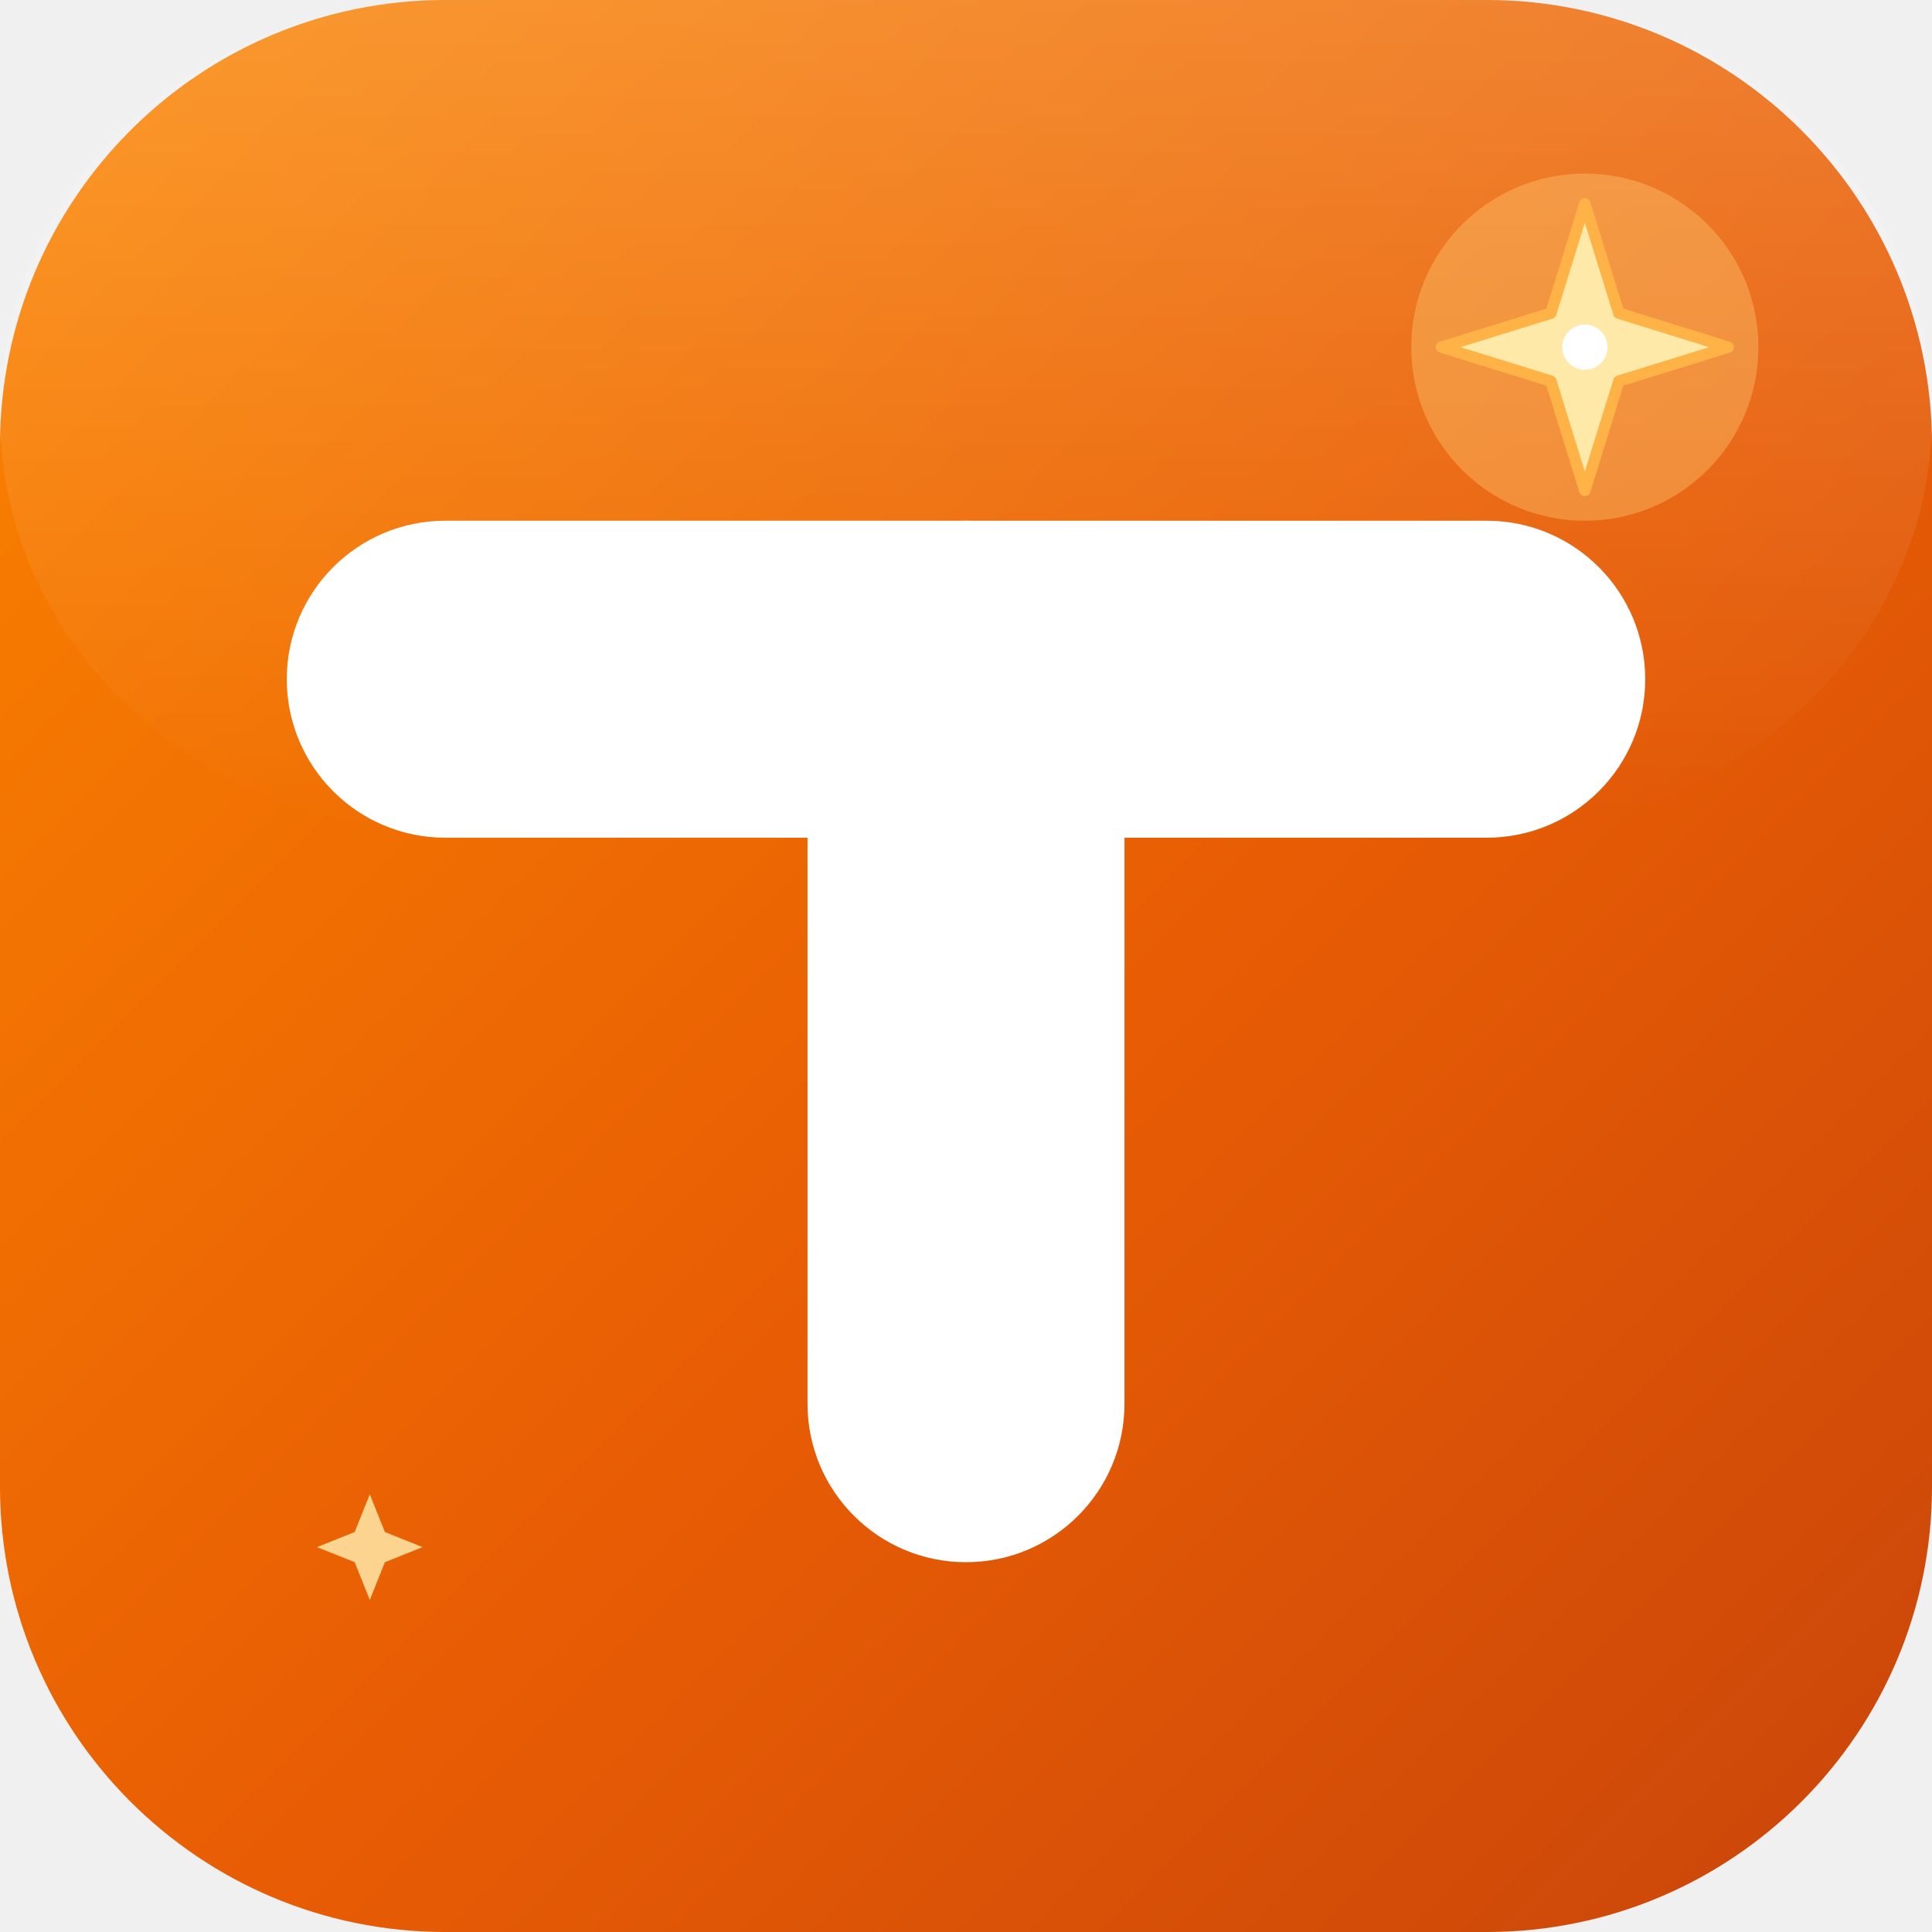
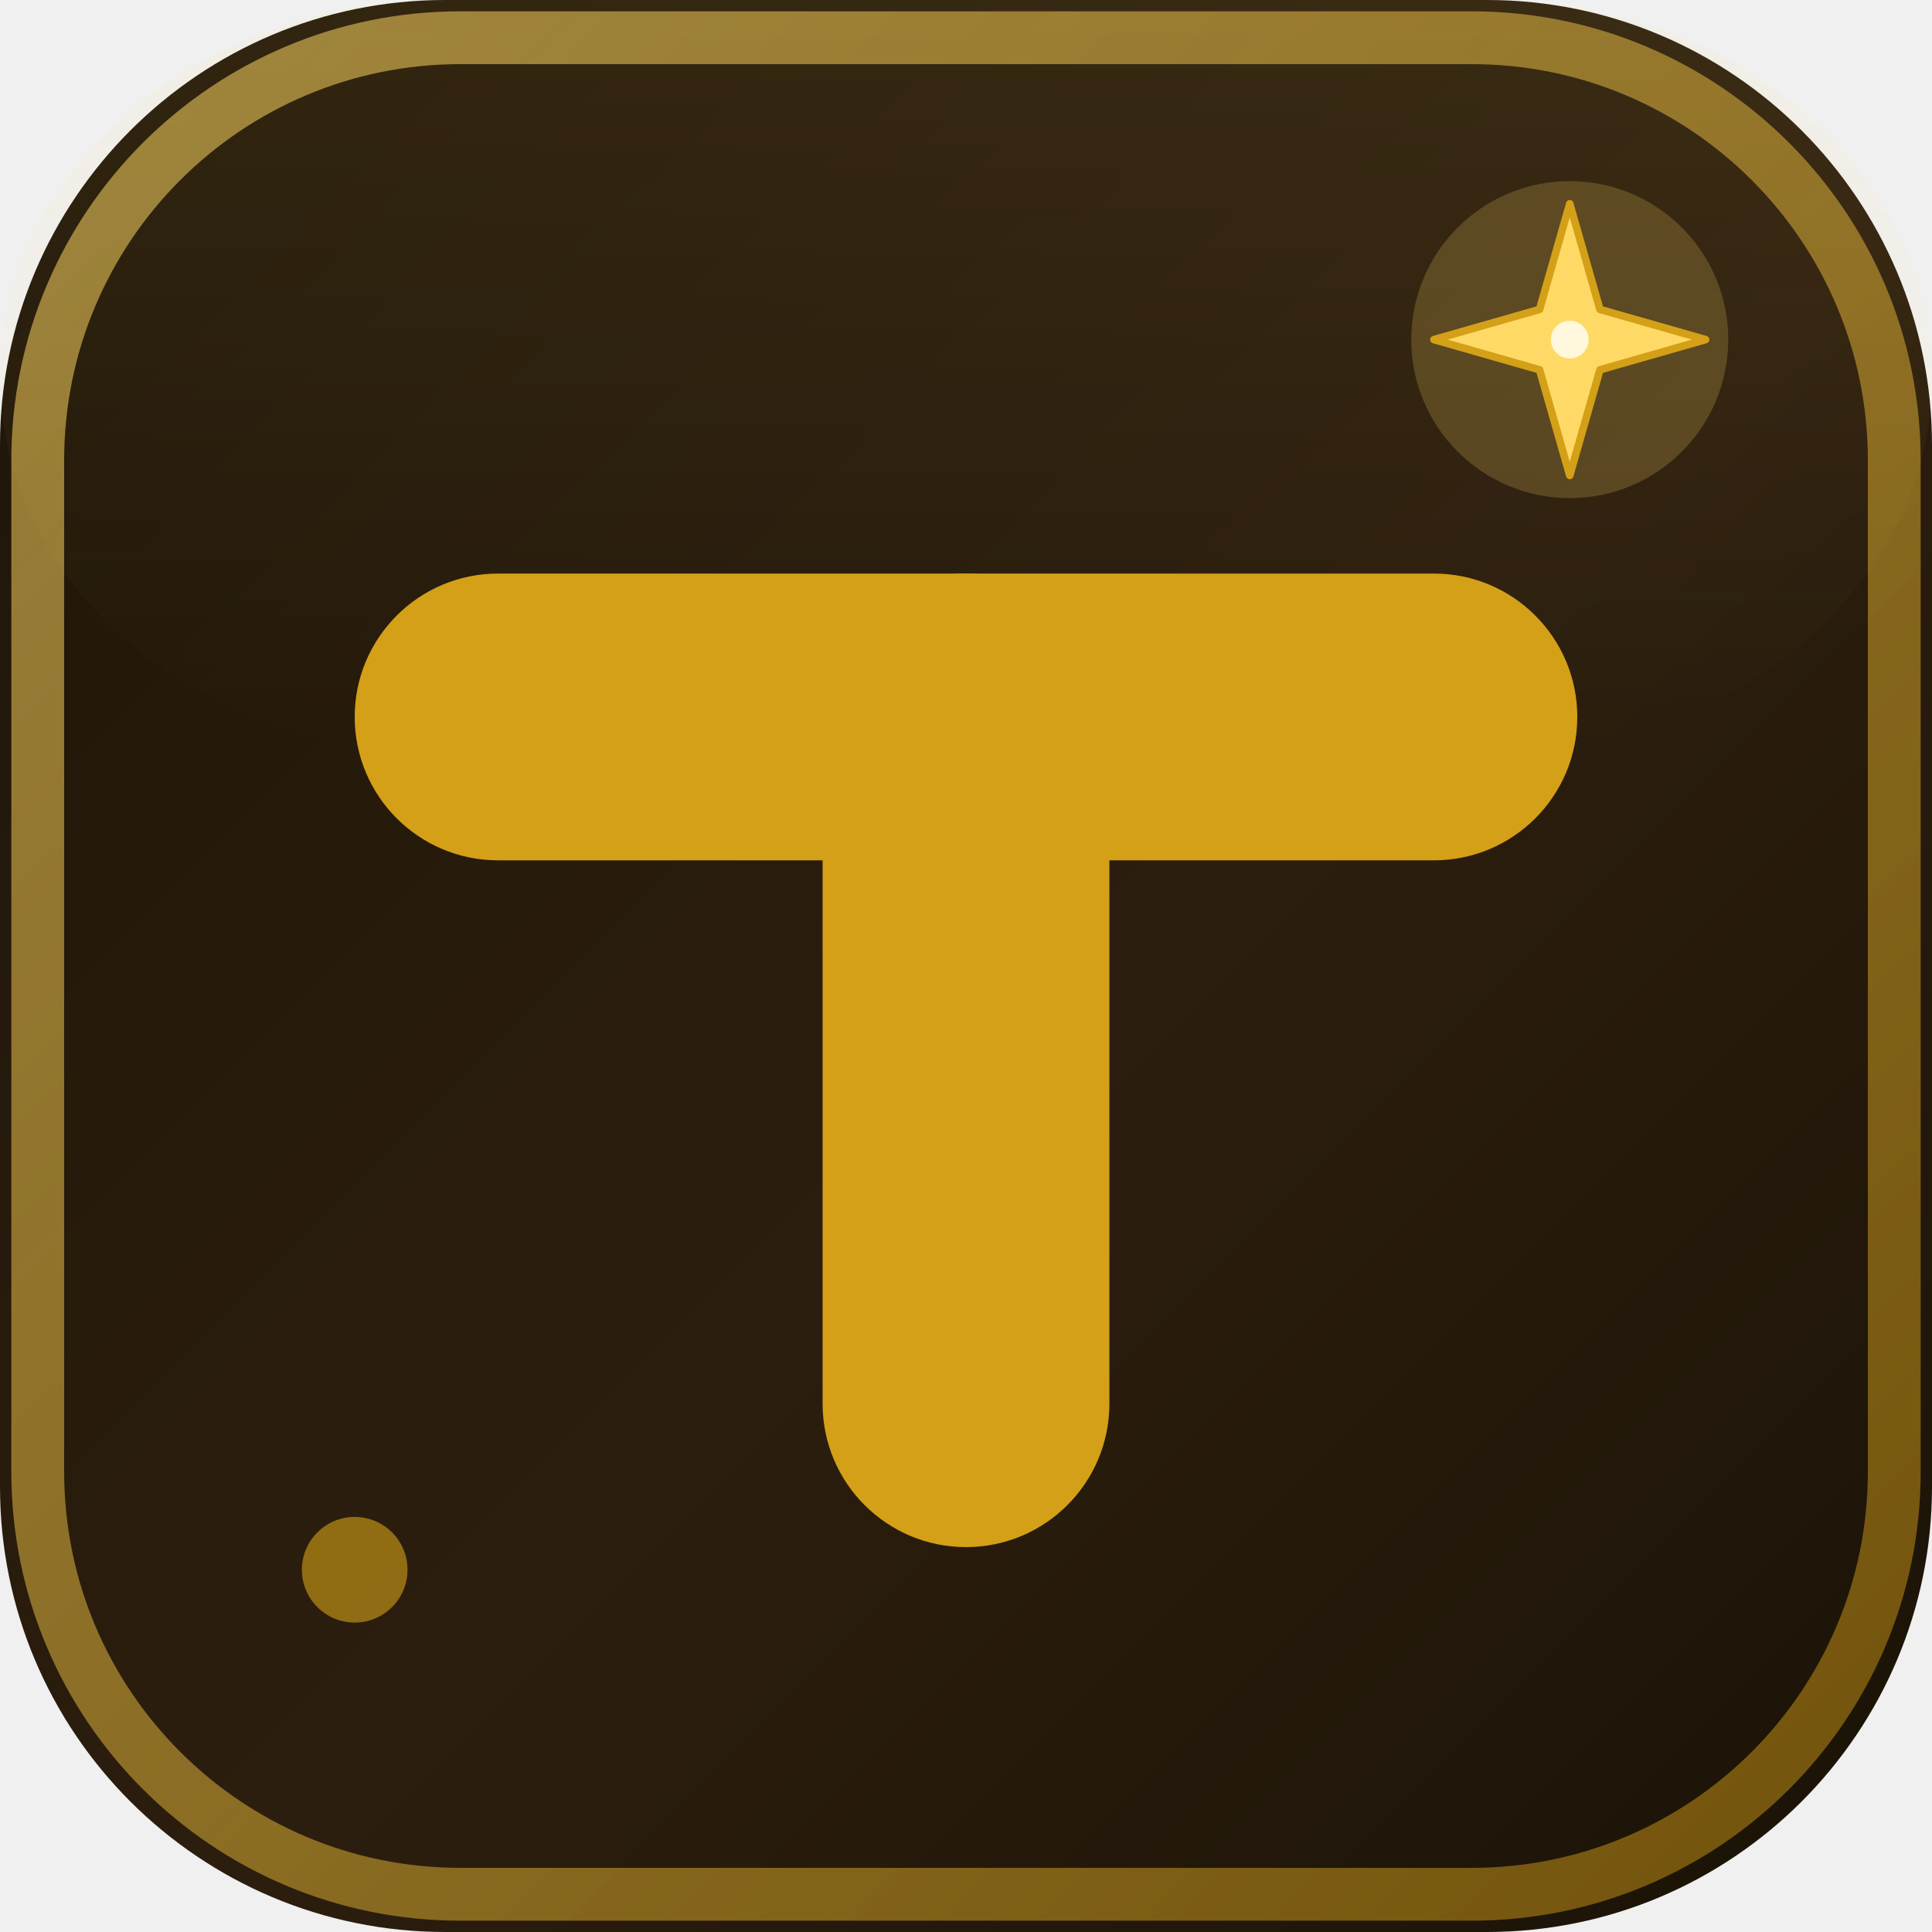
<svg xmlns="http://www.w3.org/2000/svg" width="512" height="512" viewBox="0 0 512 512">
  <defs>
-     <linearGradient id="bg" x1="0" y1="0" x2="512" y2="512" gradientUnits="userSpaceOnUse">
-       <stop offset="0%" stop-color="#FB8500" />
-       <stop offset="55%" stop-color="#E85D04" />
-       <stop offset="100%" stop-color="#C9450A" />
+     <linearGradient id="bg-lux" x1="0" y1="0" x2="512" y2="512" gradientUnits="userSpaceOnUse">
+       <stop offset="0%" stop-color="#1E1508" />
+       <stop offset="55%" stop-color="#2C1E0E" />
+       <stop offset="100%" stop-color="#1A1207" />
    </linearGradient>
-     <linearGradient id="shine" x1="0" y1="0" x2="0" y2="1">
-       <stop offset="0%" stop-color="#ffffff" stop-opacity="0.18" />
-       <stop offset="100%" stop-color="#ffffff" stop-opacity="0" />
+     <linearGradient id="ring-lux" x1="0" y1="0" x2="512" y2="512" gradientUnits="userSpaceOnUse">
+       <stop offset="0%" stop-color="#FFD966" />
+       <stop offset="100%" stop-color="#B8860B" />
+     </linearGradient>
+     <linearGradient id="shine-lux" x1="0" y1="0" x2="0" y2="1">
+       <stop offset="0%" stop-color="#FFD966" stop-opacity="0.08" />
+       <stop offset="100%" stop-color="#FFD966" stop-opacity="0" />
    </linearGradient>
  </defs>
-   <rect width="512" height="512" rx="118" fill="url(#bg)" />
-   <rect width="512" height="220" rx="118" fill="url(#shine)" />
-   <rect x="76" y="138" width="360" height="84" rx="42" fill="white" />
-   <rect x="214" y="138" width="84" height="276" rx="42" fill="white" />
-   <g transform="translate(420 92)">
-     <circle r="46" fill="#FFD580" fill-opacity="0.35" />
-     <path d="M0 -38 L9 -9 L38 0 L9 9 L0 38 L-9 9 L-38 0 L-9 -9 Z" fill="#FFE9A8" stroke="#FFB347" stroke-width="3" stroke-linejoin="round" />
-     <circle r="6" fill="white" />
+   <rect width="512" height="512" rx="118" fill="url(#bg-lux)" />
+   <rect x="10" y="10" width="492" height="492" rx="112" fill="none" stroke="url(#ring-lux)" stroke-width="14" opacity="0.55" />
+   <rect width="512" height="200" rx="118" fill="url(#shine-lux)" />
+   <rect x="94" y="152" width="324" height="76" rx="38" fill="#D4A017" />
+   <rect x="218" y="152" width="76" height="258" rx="38" fill="#D4A017" />
+   <g transform="translate(416 90)">
+     <circle r="42" fill="#FFD966" fill-opacity="0.2" />
+     <path d="M0 -36 L8 -8 L36 0 L8 8 L0 36 L-8 8 L-36 0 L-8 -8 Z" fill="#FFD966" stroke="#D4A017" stroke-width="2" stroke-linejoin="round" />
+     <circle r="5" fill="#FFF8DC" />
  </g>
-   <g transform="translate(98 410)" opacity="0.85">
-     <path d="M0 -14 L4 -4 L14 0 L4 4 L0 14 L-4 4 L-14 0 L-4 -4 Z" fill="#FFE9A8" />
-   </g>
+   <circle cx="94" cy="416" r="14" fill="#D4A017" opacity="0.6" />
</svg>
